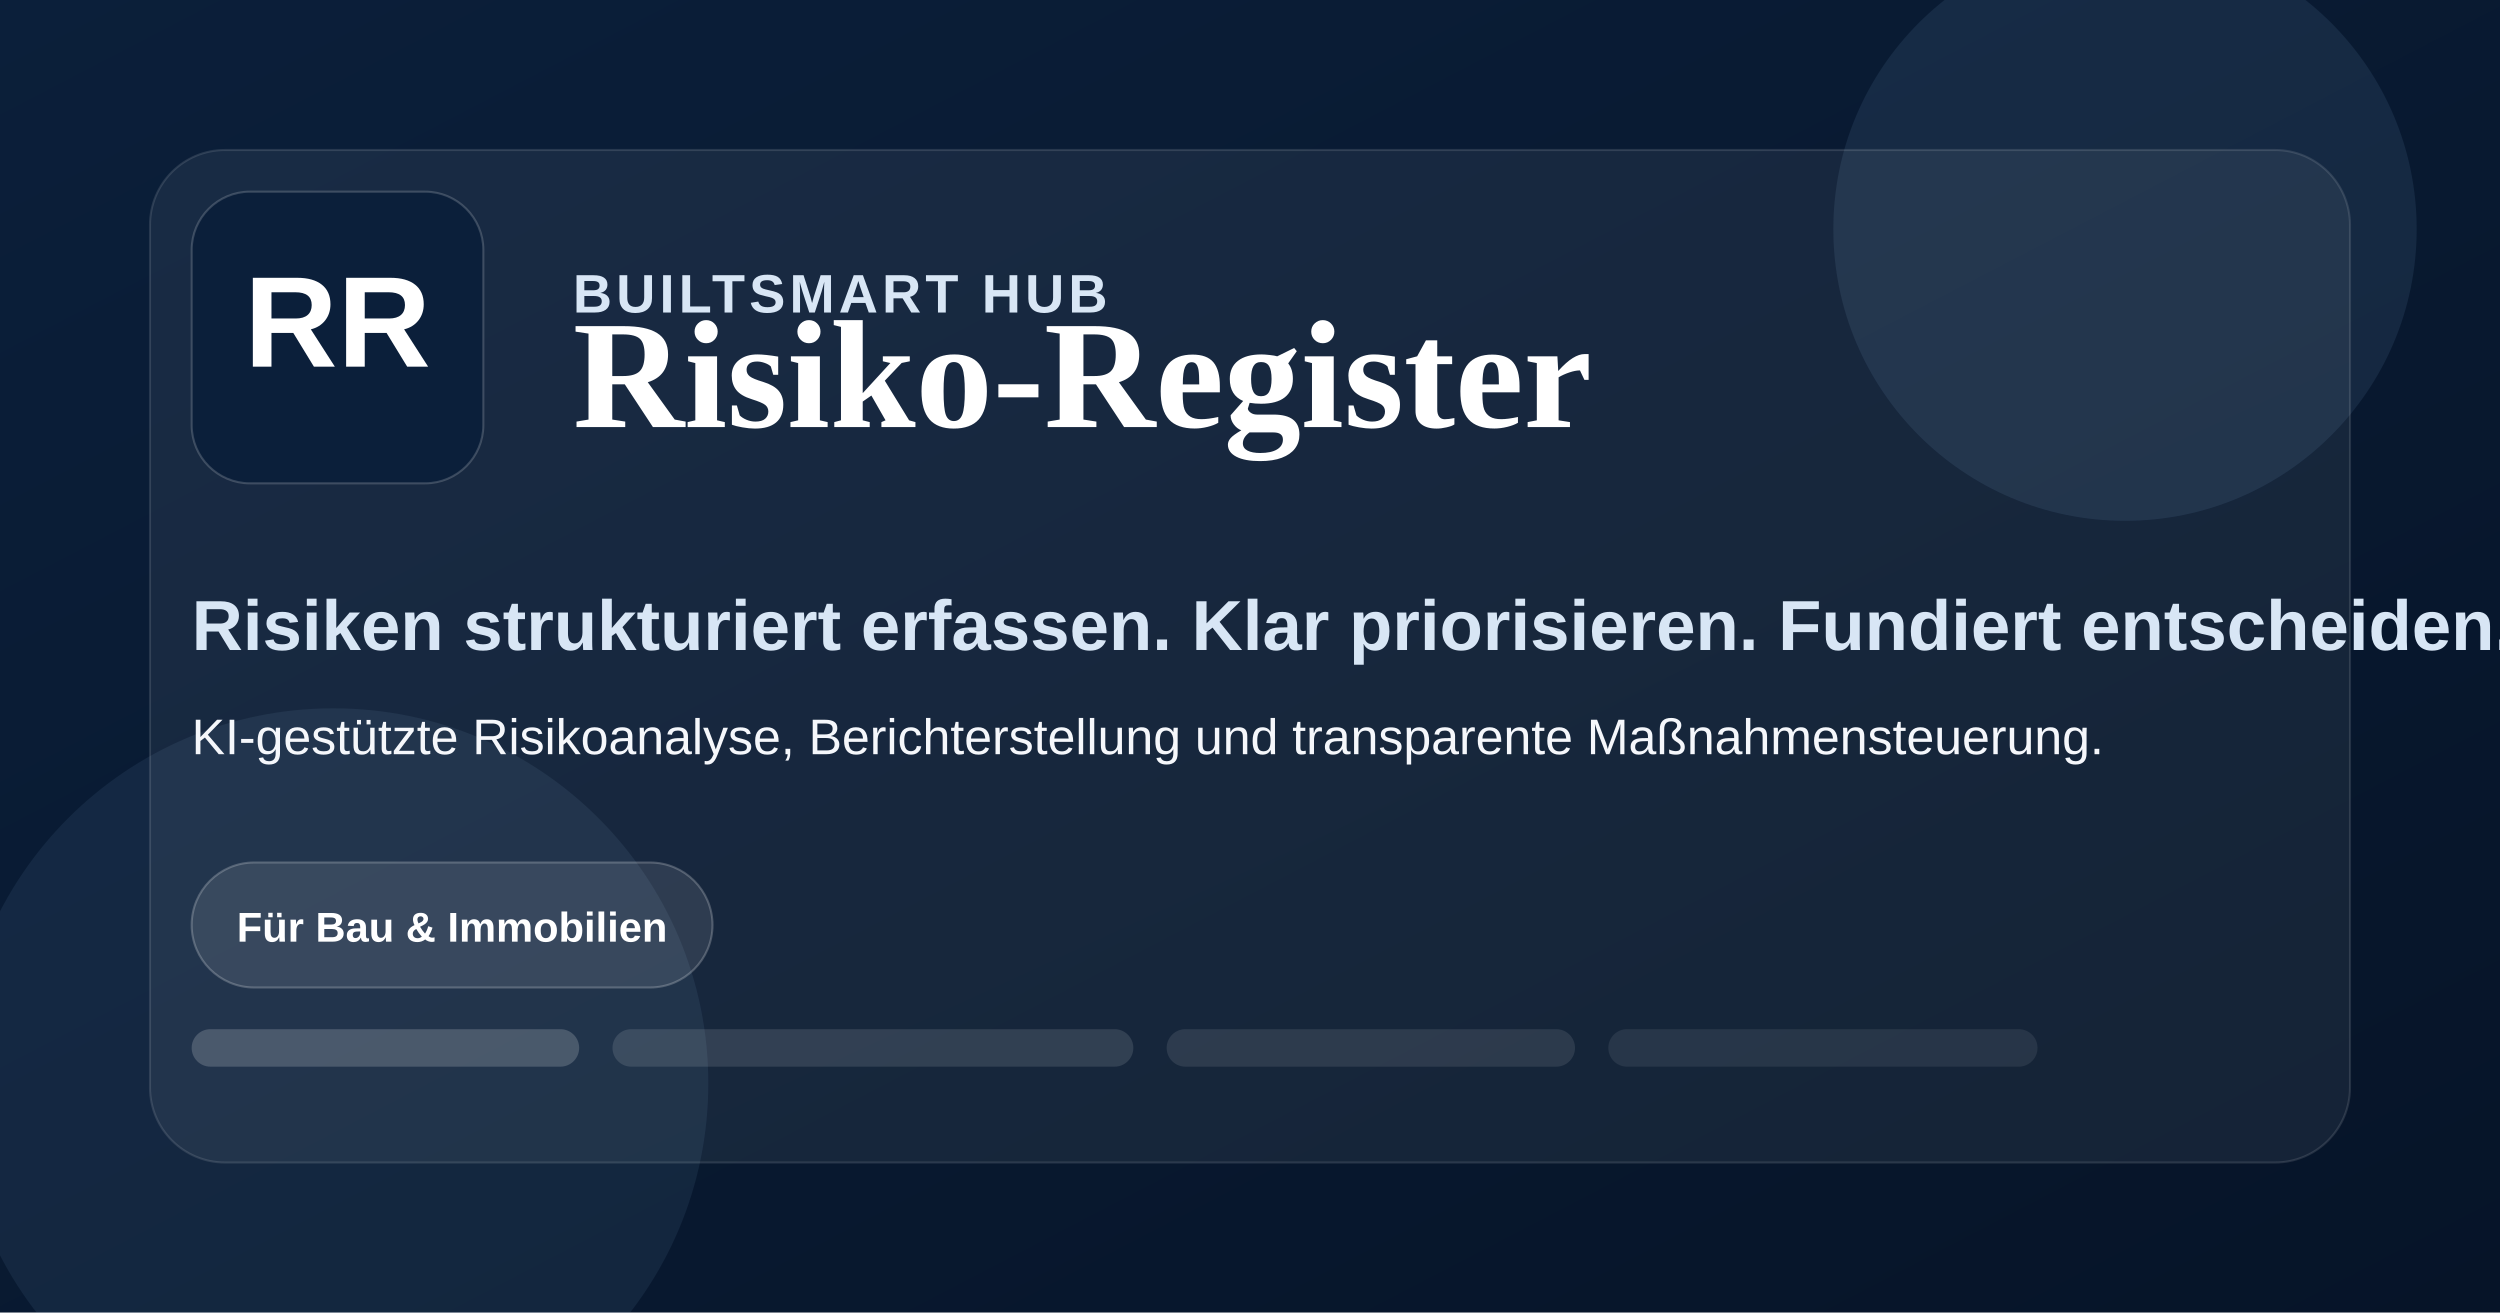
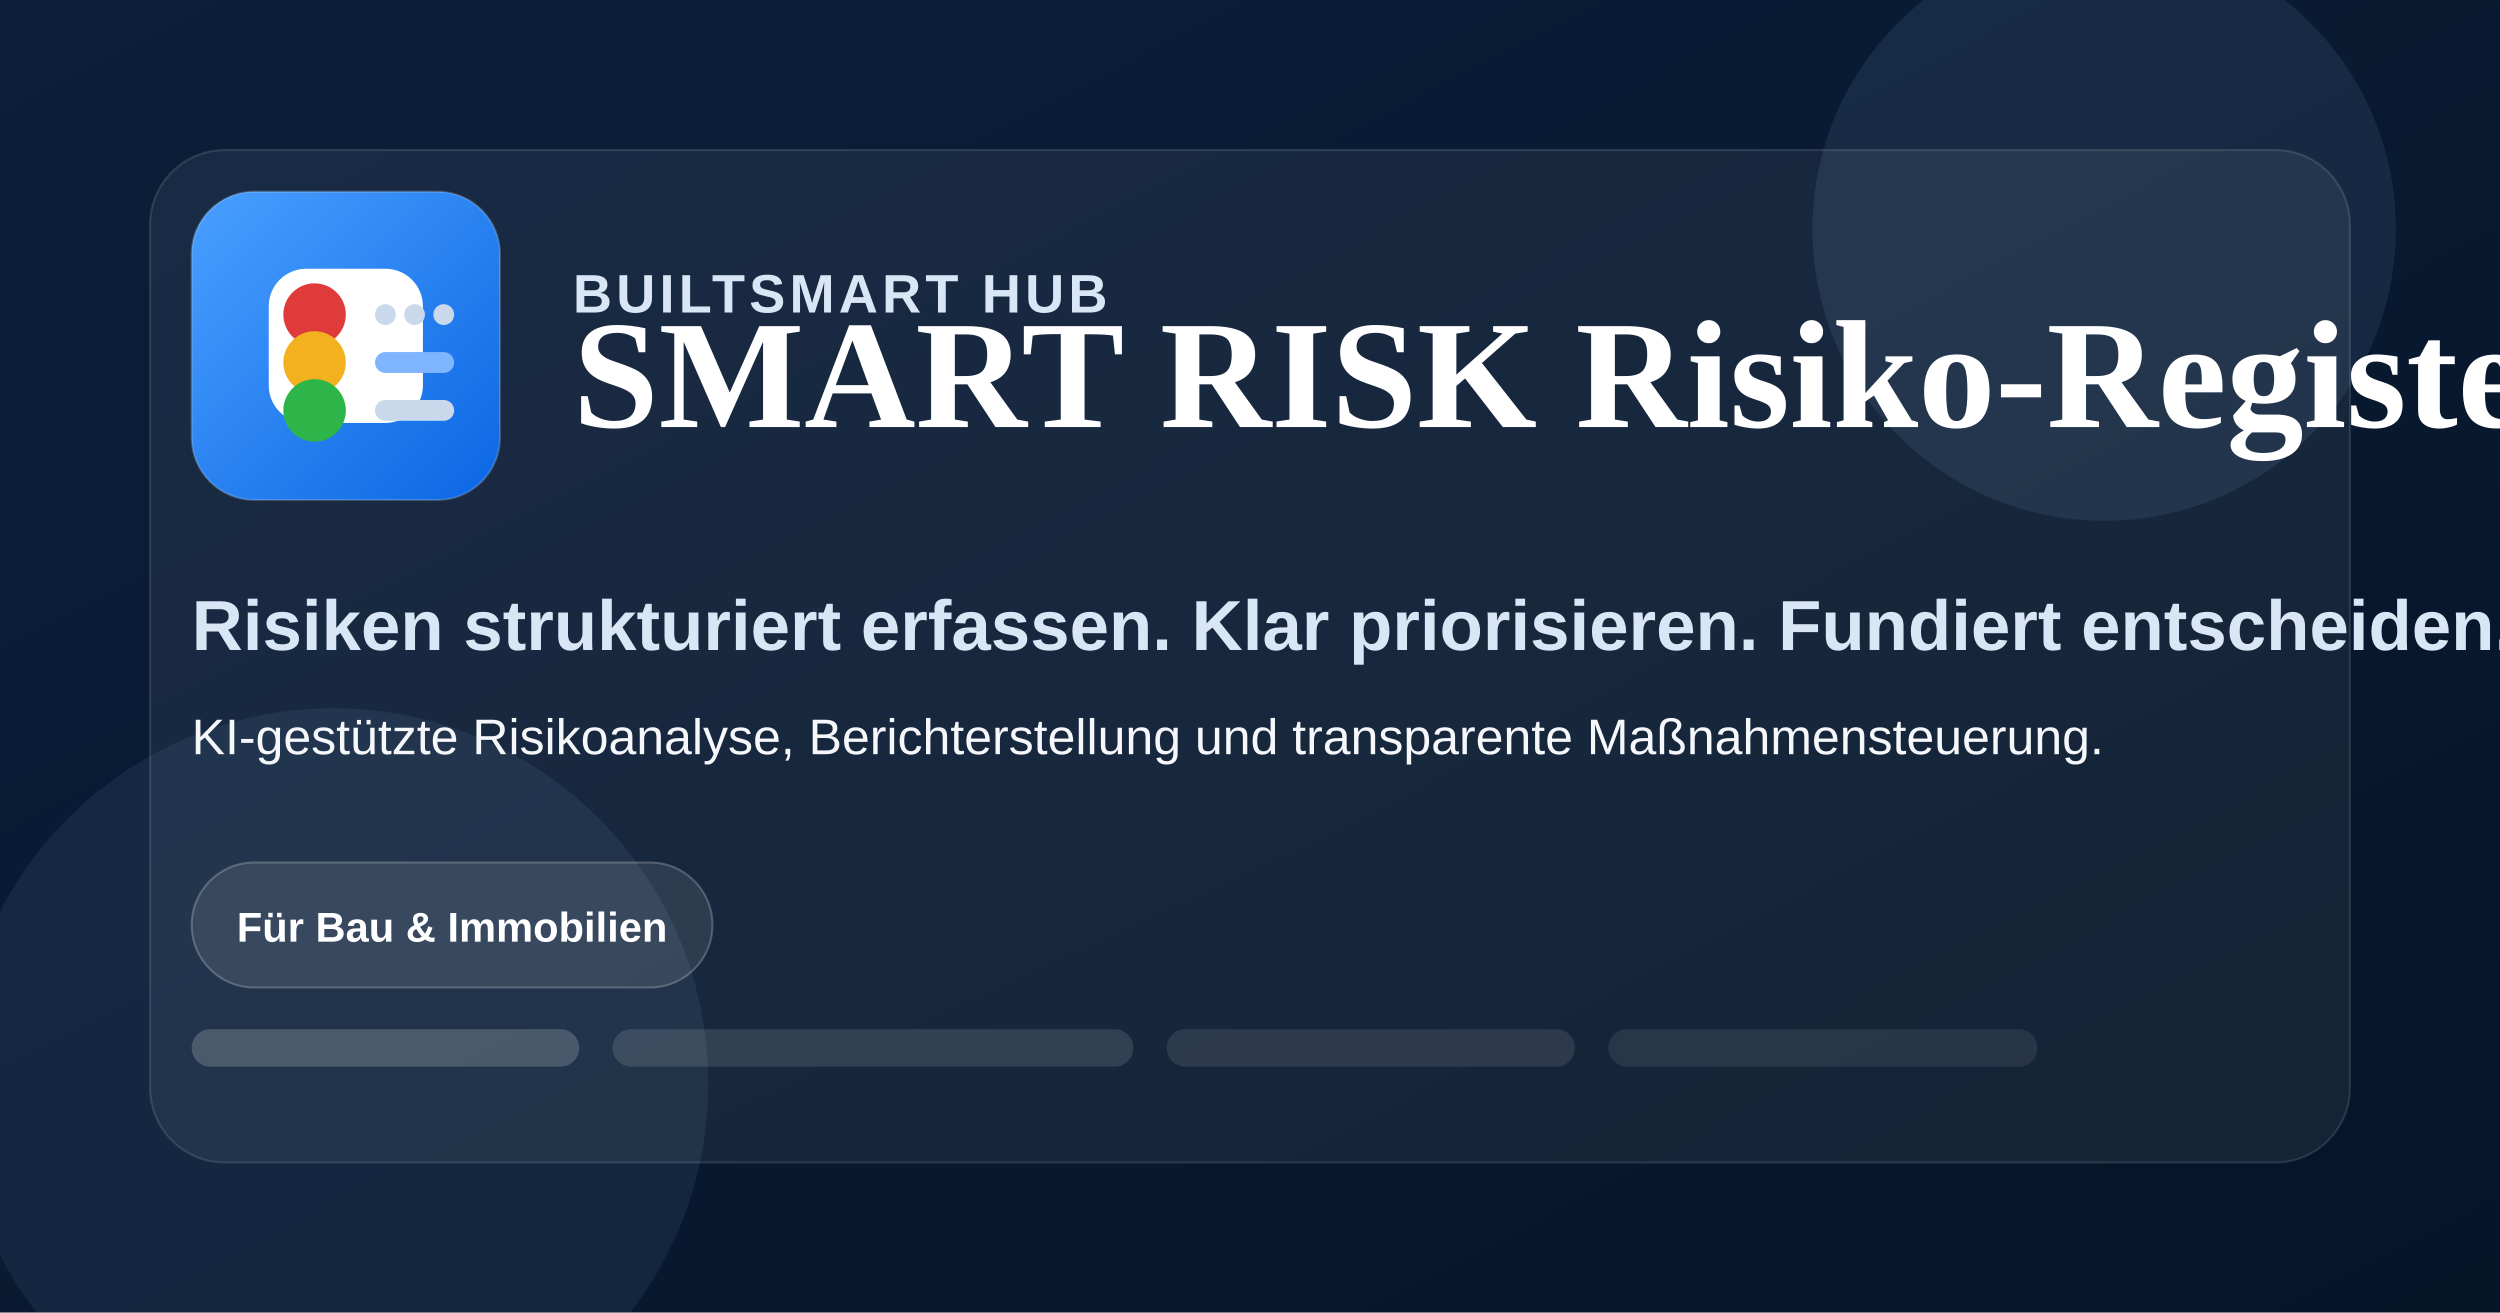
- <svg xmlns="http://www.w3.org/2000/svg" width="1200" height="630" viewBox="0 0 1200 630" role="img" aria-label="Risiko-Register von BuiltSmart Hub">
+ <svg xmlns="http://www.w3.org/2000/svg" width="1200" height="630" viewBox="0 0 1200 630" role="img" aria-label="SMART RISK Risiko-Register von BuiltSmart Hub">
  <defs>
    <linearGradient id="bg" x1="0" y1="0" x2="1" y2="1">
      <stop offset="0%" stop-color="#0B1F3A" />
      <stop offset="100%" stop-color="#061428" />
    </linearGradient>
    <linearGradient id="card" x1="0" y1="0" x2="1" y2="1">
      <stop offset="0%" stop-color="#ffffff" />
      <stop offset="100%" stop-color="#e9f2fb" />
    </linearGradient>
+     <linearGradient id="iconBg" x1="0" y1="0" x2="1" y2="1">
+       <stop offset="0%" stop-color="#49a0ff" />
+       <stop offset="100%" stop-color="#0B66E3" />
+     </linearGradient>
  </defs>
  <rect width="1200" height="630" fill="url(#bg)" />
-   <circle cx="1020" cy="110" r="140" fill="#7aa0c8" fill-opacity="0.12" />
+   <circle cx="1010" cy="110" r="140" fill="#7aa0c8" fill-opacity="0.12" />
  <circle cx="160" cy="520" r="180" fill="#7aa0c8" fill-opacity="0.10" />
  <rect x="72" y="72" width="1056" height="486" rx="36" fill="url(#card)" fill-opacity="0.06" stroke="#ffffff" stroke-opacity="0.12" />
-   <rect x="92" y="92" width="140" height="140" rx="28" fill="#0B1F3A" stroke="#ffffff" stroke-opacity="0.18" />
-   <text x="162" y="176" text-anchor="middle" font-family="Arial, sans-serif" font-size="62" font-weight="700" fill="#ffffff">RR</text>
+   <rect x="92" y="92" width="148" height="148" rx="30" fill="url(#iconBg)" stroke="#ffffff" stroke-opacity="0.18" />
+   <rect x="129" y="129" width="74" height="74" rx="18" fill="#ffffff" />
+   <circle cx="151" cy="151" r="15" fill="#e03b3b" />
+   <circle cx="151" cy="174" r="15" fill="#f4b11f" />
+   <circle cx="151" cy="197" r="15" fill="#2db54a" />
+   <rect x="180" y="146" width="10" height="10" rx="5" fill="#c9d8ea" />
+   <rect x="194" y="146" width="10" height="10" rx="5" fill="#c9d8ea" />
+   <rect x="208" y="146" width="10" height="10" rx="5" fill="#c9d8ea" />
+   <rect x="180" y="169" width="38" height="10" rx="5" fill="#7fb4ff" />
+   <rect x="180" y="192" width="38" height="10" rx="5" fill="#c9d8ea" />
  <text x="275" y="150" font-family="Arial, sans-serif" font-size="26" font-weight="700" fill="#d8e6f5" letter-spacing="2">BUILTSMART HUB</text>
-   <text x="275" y="205" font-family="Georgia, 'Times New Roman', serif" font-size="74" font-weight="700" fill="#ffffff">Risiko-Register</text>
+   <text x="275" y="205" font-family="Georgia, 'Times New Roman', serif" font-size="74" font-weight="700" fill="#ffffff">SMART RISK Risiko-Register</text>
  <text x="92" y="312" font-family="Arial, sans-serif" font-size="34" font-weight="700" fill="#d8e6f5">Risiken strukturiert erfassen. Klar priorisieren. Fundiert entscheiden.</text>
  <text x="92" y="362" font-family="Arial, sans-serif" font-size="24" fill="#f5f7fb">KI-gestützte Risikoanalyse, Berichterstellung und transparente Maßnahmensteuerung.</text>
  <rect x="92" y="414" width="250" height="60" rx="30" fill="#ffffff" fill-opacity="0.10" stroke="#ffffff" stroke-opacity="0.22" />
  <text x="217" y="452" text-anchor="middle" font-family="Arial, sans-serif" font-size="20" font-weight="700" fill="#ffffff">Für Bau &amp; Immobilien</text>
  <rect x="92" y="494" width="186" height="18" rx="9" fill="#ffffff" fill-opacity="0.18" />
  <rect x="294" y="494" width="250" height="18" rx="9" fill="#ffffff" fill-opacity="0.12" />
  <rect x="560" y="494" width="196" height="18" rx="9" fill="#ffffff" fill-opacity="0.10" />
  <rect x="772" y="494" width="206" height="18" rx="9" fill="#ffffff" fill-opacity="0.08" />
</svg>
